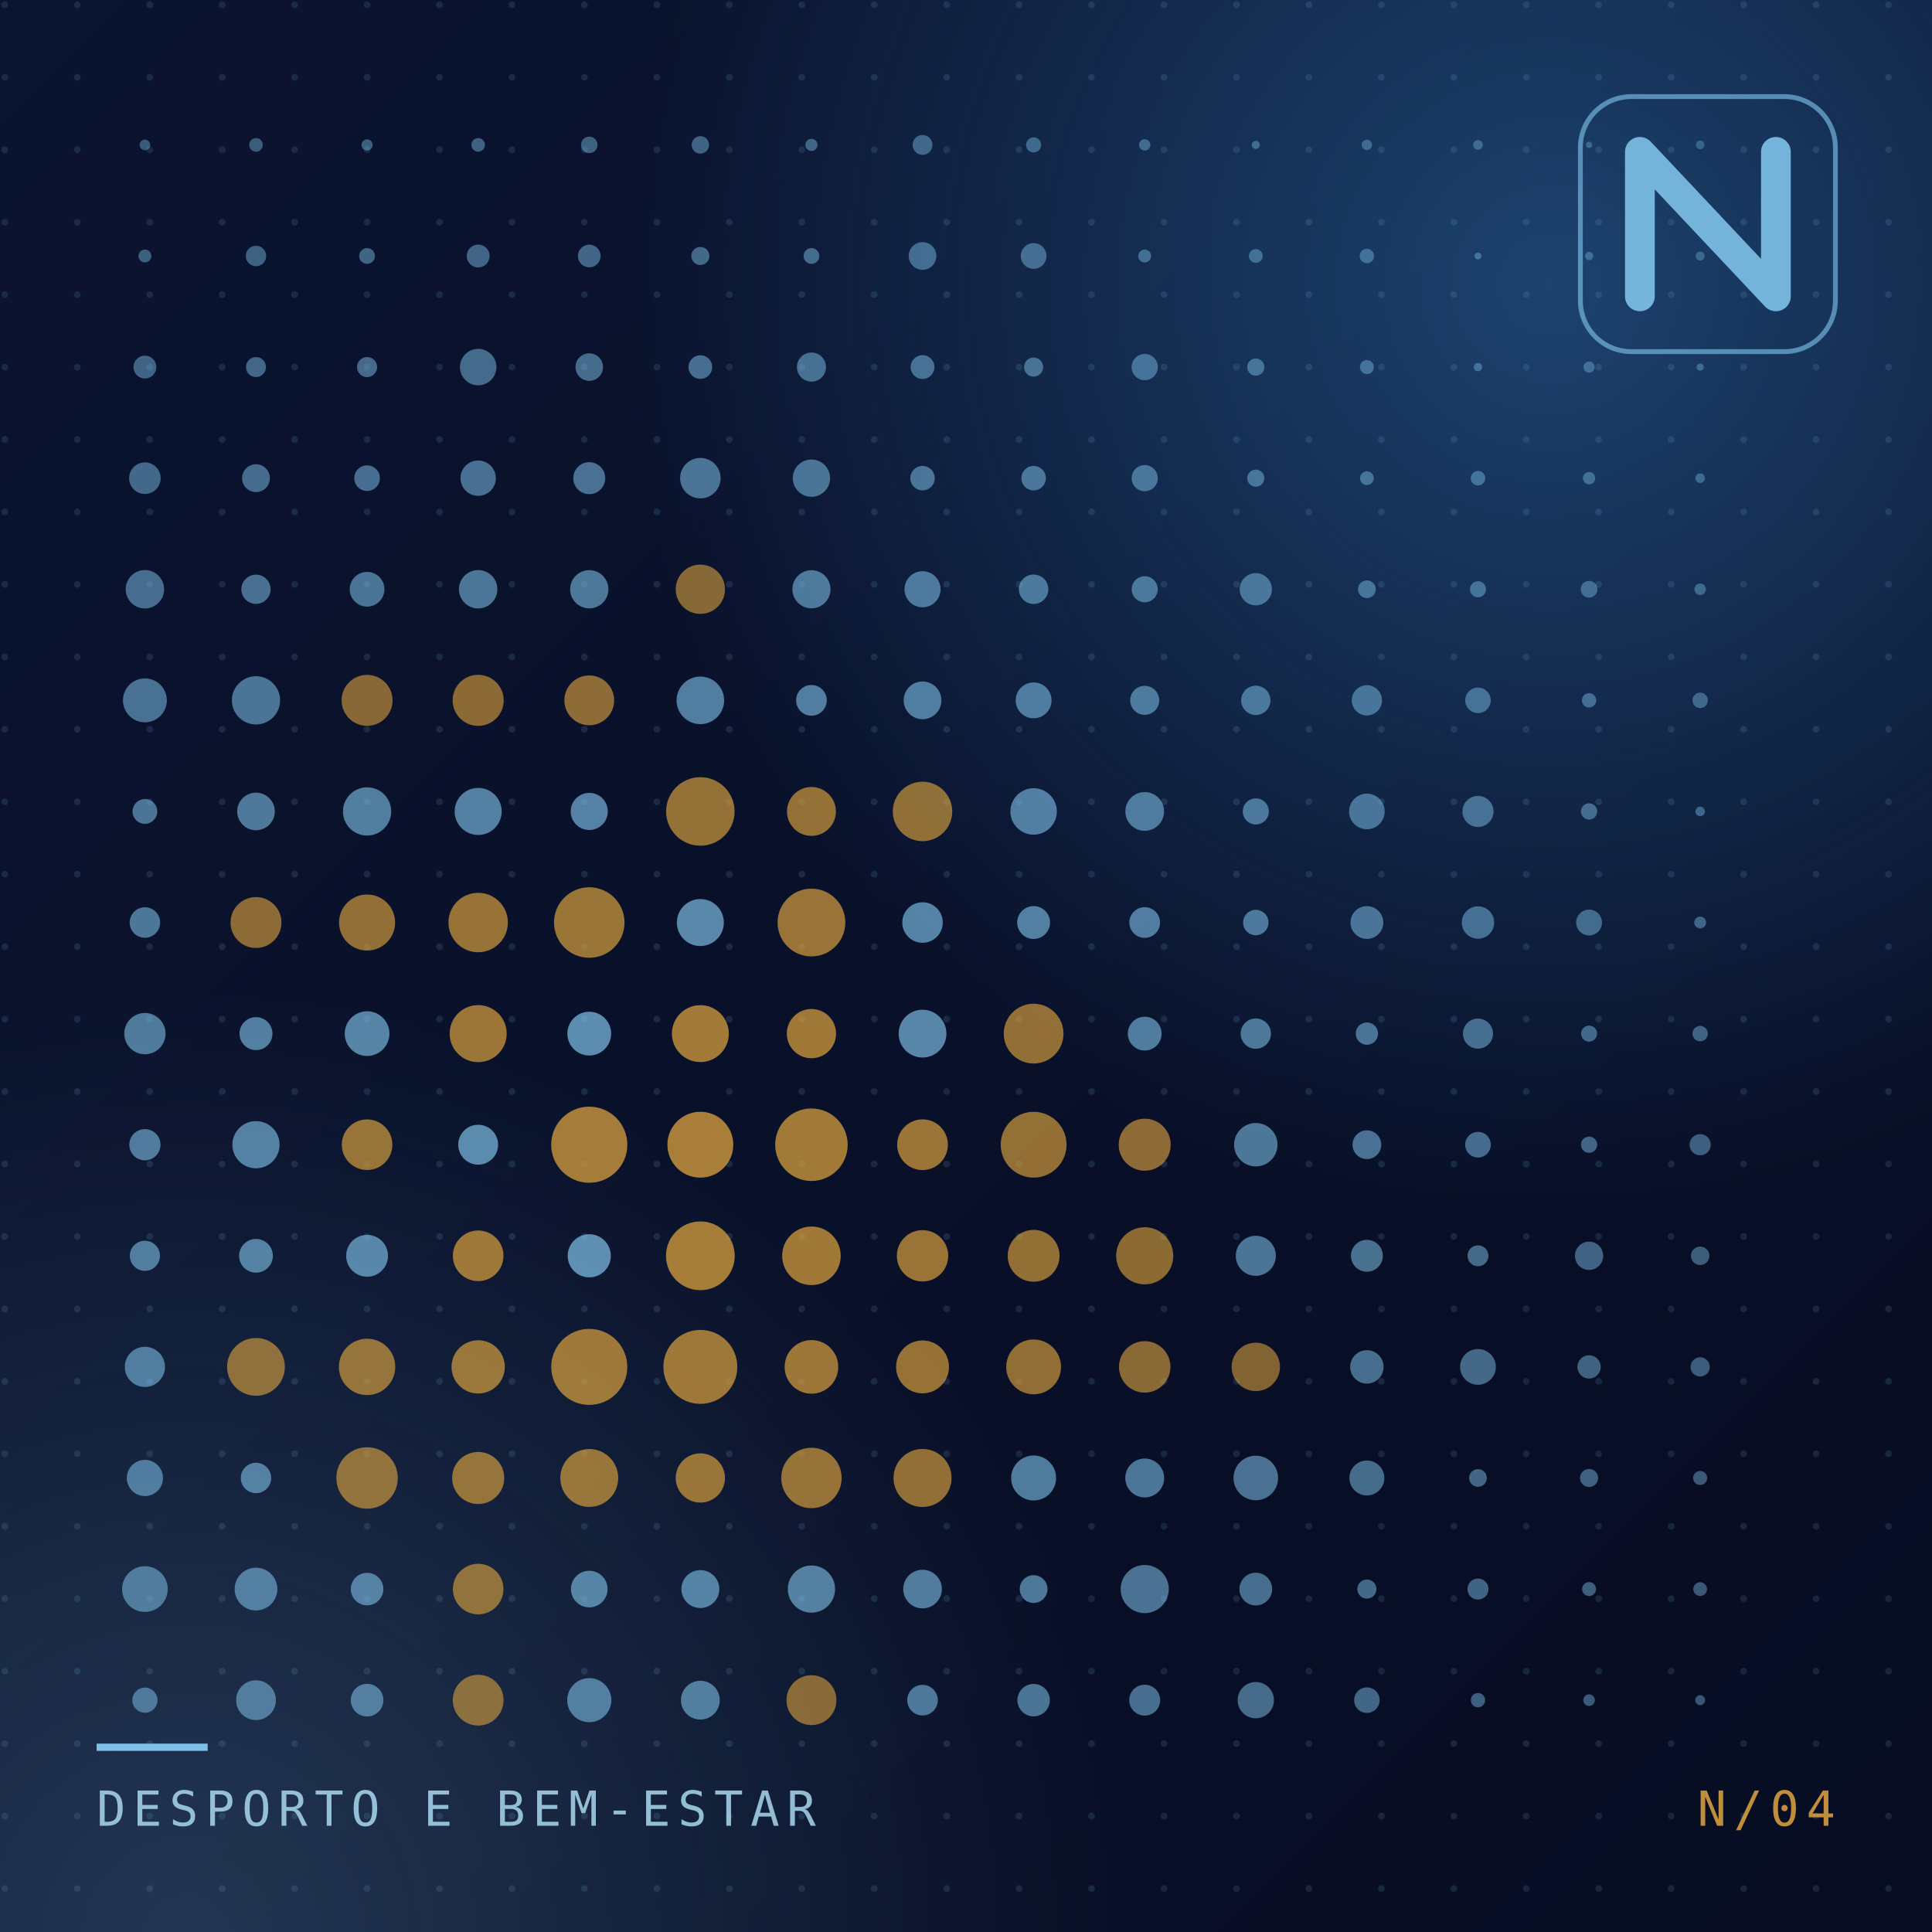
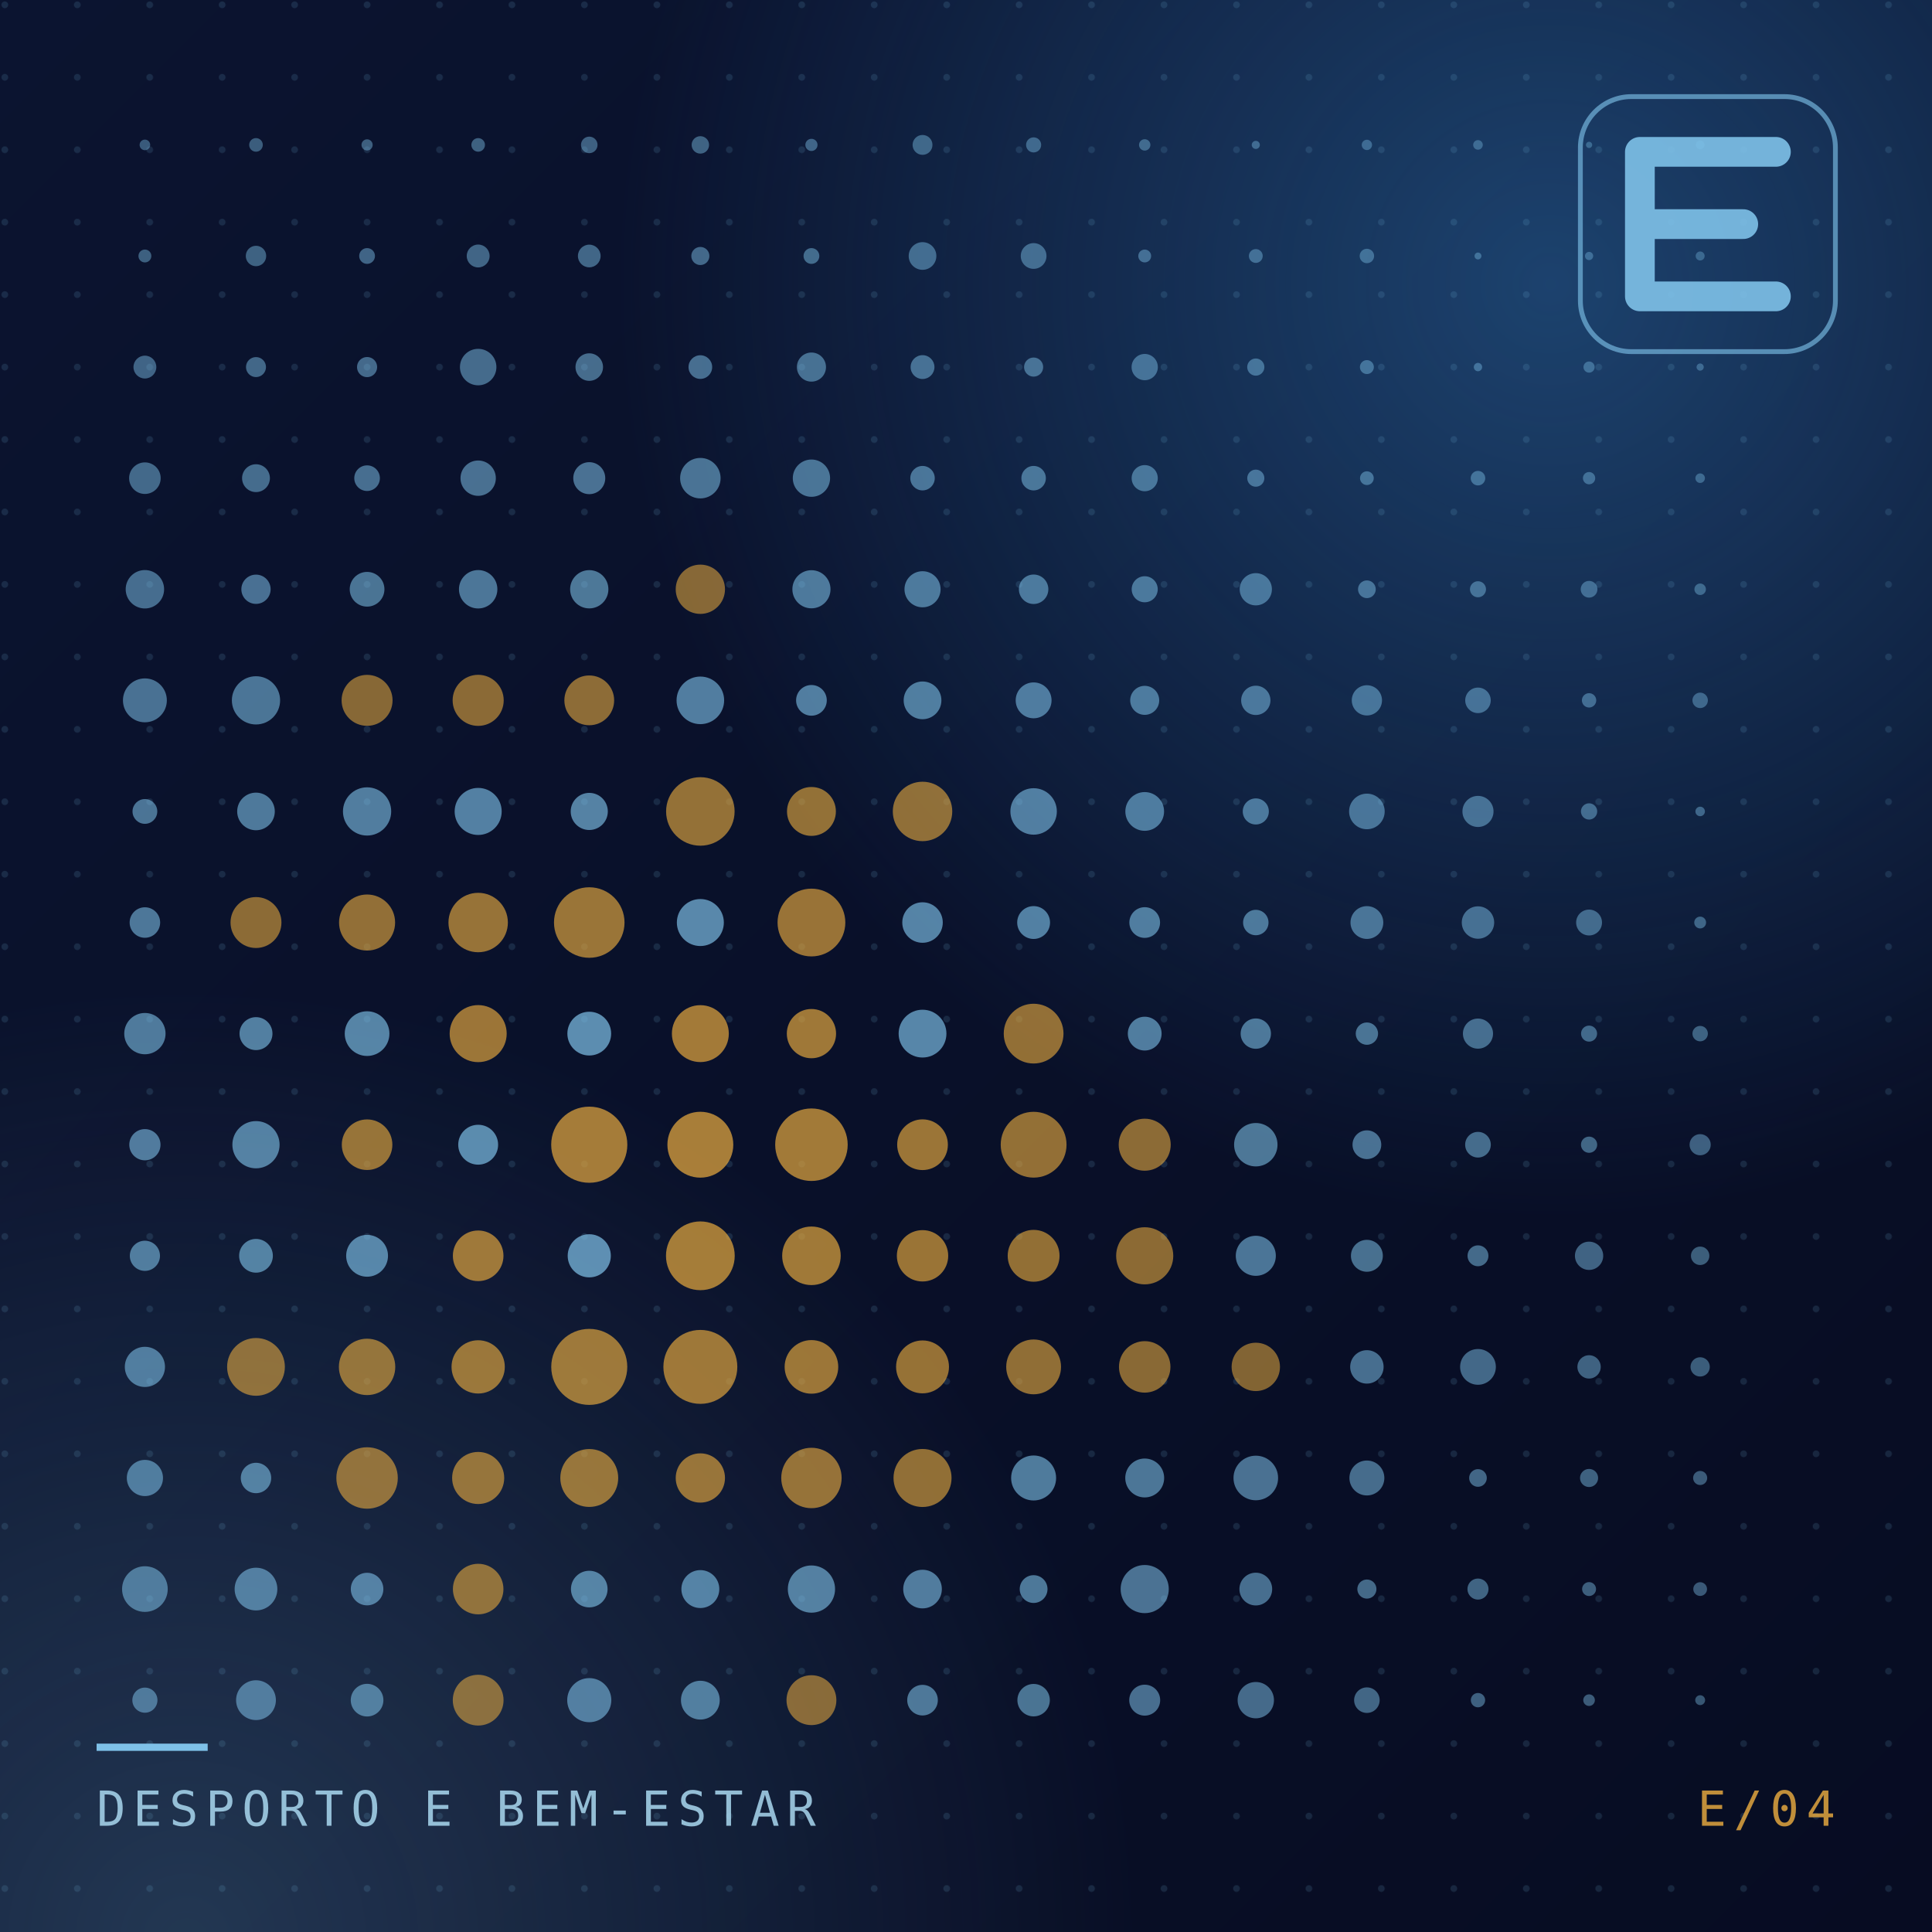
<svg xmlns="http://www.w3.org/2000/svg" viewBox="0 0 800 800" width="800" height="800" role="img" aria-label="desporto e bem-estar">
  <defs>
    <linearGradient id="bg3" x1="0" y1="0" x2="1" y2="1">
      <stop offset="0" stop-color="#0b1430" />
      <stop offset="1" stop-color="#070c22" />
    </linearGradient>
    <radialGradient id="glow3" cx="0.8" cy="0.15" r="0.8">
      <stop offset="0" stop-color="#2c6ba6" stop-opacity="0.55" />
      <stop offset="0.6" stop-color="#2c6ba6" stop-opacity="0" />
    </radialGradient>
    <radialGradient id="glow23" cx="0.1" cy="1" r="0.7">
      <stop offset="0" stop-color="#7ec1e8" stop-opacity="0.22" />
      <stop offset="0.7" stop-color="#7ec1e8" stop-opacity="0" />
    </radialGradient>
    <pattern id="dots3" width="30" height="30" patternUnits="userSpaceOnUse">
      <circle cx="2" cy="2" r="1.4" fill="#7ec1e8" fill-opacity="0.14" />
    </pattern>
  </defs>
  <rect width="800" height="800" fill="url(#bg3)" />
  <rect width="800" height="800" fill="url(#glow3)" />
  <rect width="800" height="800" fill="url(#glow23)" />
  <rect width="800" height="800" fill="url(#dots3)" />
  <circle cx="60" cy="60" r="2.194" fill="#7ec1e8" fill-opacity="0.411" />
  <circle cx="106" cy="60" r="2.82" fill="#7ec1e8" fill-opacity="0.425" />
  <circle cx="152" cy="60" r="2.312" fill="#7ec1e8" fill-opacity="0.436" />
  <circle cx="198" cy="60" r="2.816" fill="#7ec1e8" fill-opacity="0.444" />
  <circle cx="244" cy="60" r="3.426" fill="#7ec1e8" fill-opacity="0.449" />
  <circle cx="290" cy="60" r="3.612" fill="#7ec1e8" fill-opacity="0.45" />
  <circle cx="336" cy="60" r="2.52" fill="#7ec1e8" fill-opacity="0.447" />
  <circle cx="382" cy="60" r="4.116" fill="#7ec1e8" fill-opacity="0.441" />
  <circle cx="428" cy="60" r="3.125" fill="#7ec1e8" fill-opacity="0.432" />
  <circle cx="474" cy="60" r="2.355" fill="#7ec1e8" fill-opacity="0.42" />
  <circle cx="520" cy="60" r="1.679" fill="#7ec1e8" fill-opacity="0.404" />
  <circle cx="566" cy="60" r="2.138" fill="#7ec1e8" fill-opacity="0.387" />
  <circle cx="612" cy="60" r="1.989" fill="#7ec1e8" fill-opacity="0.368" />
  <circle cx="658" cy="60" r="1.292" fill="#7ec1e8" fill-opacity="0.346" />
  <circle cx="704" cy="60" r="1.798" fill="#7ec1e8" fill-opacity="0.324" />
  <circle cx="60" cy="106" r="2.67" fill="#7ec1e8" fill-opacity="0.44" />
  <circle cx="106" cy="106" r="4.228" fill="#7ec1e8" fill-opacity="0.455" />
  <circle cx="152" cy="106" r="3.27" fill="#7ec1e8" fill-opacity="0.468" />
  <circle cx="198" cy="106" r="4.738" fill="#7ec1e8" fill-opacity="0.477" />
  <circle cx="244" cy="106" r="4.698" fill="#7ec1e8" fill-opacity="0.482" />
  <circle cx="290" cy="106" r="3.748" fill="#7ec1e8" fill-opacity="0.483" />
  <circle cx="336" cy="106" r="3.273" fill="#7ec1e8" fill-opacity="0.48" />
  <circle cx="382" cy="106" r="5.729" fill="#7ec1e8" fill-opacity="0.473" />
  <circle cx="428" cy="106" r="5.328" fill="#7ec1e8" fill-opacity="0.463" />
  <circle cx="474" cy="106" r="2.664" fill="#7ec1e8" fill-opacity="0.449" />
  <circle cx="520" cy="106" r="2.862" fill="#7ec1e8" fill-opacity="0.433" />
  <circle cx="566" cy="106" r="2.99" fill="#7ec1e8" fill-opacity="0.414" />
  <circle cx="612" cy="106" r="1.427" fill="#7ec1e8" fill-opacity="0.393" />
  <circle cx="658" cy="106" r="1.703" fill="#7ec1e8" fill-opacity="0.37" />
  <circle cx="704" cy="106" r="1.86" fill="#7ec1e8" fill-opacity="0.346" />
  <circle cx="60" cy="152" r="4.73" fill="#7ec1e8" fill-opacity="0.468" />
  <circle cx="106" cy="152" r="4.143" fill="#7ec1e8" fill-opacity="0.485" />
  <circle cx="152" cy="152" r="4.171" fill="#7ec1e8" fill-opacity="0.499" />
  <circle cx="198" cy="152" r="7.553" fill="#7ec1e8" fill-opacity="0.509" />
  <circle cx="244" cy="152" r="5.701" fill="#7ec1e8" fill-opacity="0.514" />
  <circle cx="290" cy="152" r="4.899" fill="#7ec1e8" fill-opacity="0.516" />
  <circle cx="336" cy="152" r="6.027" fill="#7ec1e8" fill-opacity="0.512" />
  <circle cx="382" cy="152" r="4.938" fill="#7ec1e8" fill-opacity="0.505" />
  <circle cx="428" cy="152" r="3.958" fill="#7ec1e8" fill-opacity="0.493" />
  <circle cx="474" cy="152" r="5.438" fill="#7ec1e8" fill-opacity="0.478" />
  <circle cx="520" cy="152" r="3.559" fill="#7ec1e8" fill-opacity="0.46" />
  <circle cx="566" cy="152" r="2.889" fill="#7ec1e8" fill-opacity="0.439" />
  <circle cx="612" cy="152" r="1.727" fill="#7ec1e8" fill-opacity="0.417" />
  <circle cx="658" cy="152" r="2.311" fill="#7ec1e8" fill-opacity="0.393" />
  <circle cx="704" cy="152" r="1.486" fill="#7ec1e8" fill-opacity="0.367" />
  <circle cx="60" cy="198" r="6.535" fill="#7ec1e8" fill-opacity="0.495" />
  <circle cx="106" cy="198" r="5.764" fill="#7ec1e8" fill-opacity="0.513" />
  <circle cx="152" cy="198" r="5.304" fill="#7ec1e8" fill-opacity="0.529" />
  <circle cx="198" cy="198" r="7.318" fill="#7ec1e8" fill-opacity="0.54" />
  <circle cx="244" cy="198" r="6.625" fill="#7ec1e8" fill-opacity="0.547" />
  <circle cx="290" cy="198" r="8.377" fill="#7ec1e8" fill-opacity="0.548" />
  <circle cx="336" cy="198" r="7.721" fill="#7ec1e8" fill-opacity="0.545" />
  <circle cx="382" cy="198" r="5.066" fill="#7ec1e8" fill-opacity="0.536" />
  <circle cx="428" cy="198" r="5.067" fill="#7ec1e8" fill-opacity="0.523" />
  <circle cx="474" cy="198" r="5.413" fill="#7ec1e8" fill-opacity="0.506" />
  <circle cx="520" cy="198" r="3.545" fill="#7ec1e8" fill-opacity="0.485" />
  <circle cx="566" cy="198" r="2.844" fill="#7ec1e8" fill-opacity="0.463" />
  <circle cx="612" cy="198" r="3.012" fill="#7ec1e8" fill-opacity="0.439" />
  <circle cx="658" cy="198" r="2.547" fill="#7ec1e8" fill-opacity="0.413" />
  <circle cx="704" cy="198" r="1.976" fill="#7ec1e8" fill-opacity="0.386" />
  <circle cx="60" cy="244" r="7.956" fill="#7ec1e8" fill-opacity="0.52" />
  <circle cx="106" cy="244" r="6.06" fill="#7ec1e8" fill-opacity="0.541" />
  <circle cx="152" cy="244" r="7.188" fill="#7ec1e8" fill-opacity="0.558" />
  <circle cx="198" cy="244" r="7.953" fill="#7ec1e8" fill-opacity="0.572" />
  <circle cx="244" cy="244" r="7.924" fill="#7ec1e8" fill-opacity="0.579" />
  <circle cx="290" cy="244" r="10.204" fill="#e0a53e" fill-opacity="0.581" />
  <circle cx="336" cy="244" r="7.895" fill="#7ec1e8" fill-opacity="0.577" />
  <circle cx="382" cy="244" r="7.474" fill="#7ec1e8" fill-opacity="0.566" />
  <circle cx="428" cy="244" r="6.099" fill="#7ec1e8" fill-opacity="0.551" />
  <circle cx="474" cy="244" r="5.395" fill="#7ec1e8" fill-opacity="0.532" />
  <circle cx="520" cy="244" r="6.675" fill="#7ec1e8" fill-opacity="0.51" />
  <circle cx="566" cy="244" r="3.671" fill="#7ec1e8" fill-opacity="0.485" />
  <circle cx="612" cy="244" r="3.325" fill="#7ec1e8" fill-opacity="0.459" />
  <circle cx="658" cy="244" r="3.464" fill="#7ec1e8" fill-opacity="0.432" />
  <circle cx="704" cy="244" r="2.381" fill="#7ec1e8" fill-opacity="0.403" />
  <circle cx="60" cy="290" r="9.087" fill="#7ec1e8" fill-opacity="0.542" />
  <circle cx="106" cy="290" r="9.988" fill="#7ec1e8" fill-opacity="0.566" />
  <circle cx="152" cy="290" r="10.553" fill="#e0a53e" fill-opacity="0.586" />
  <circle cx="198" cy="290" r="10.576" fill="#e0a53e" fill-opacity="0.602" />
  <circle cx="244" cy="290" r="10.309" fill="#e0a53e" fill-opacity="0.612" />
  <circle cx="290" cy="290" r="9.853" fill="#7ec1e8" fill-opacity="0.614" />
  <circle cx="336" cy="290" r="6.354" fill="#7ec1e8" fill-opacity="0.609" />
  <circle cx="382" cy="290" r="7.814" fill="#7ec1e8" fill-opacity="0.596" />
  <circle cx="428" cy="290" r="7.427" fill="#7ec1e8" fill-opacity="0.578" />
  <circle cx="474" cy="290" r="6.009" fill="#7ec1e8" fill-opacity="0.556" />
  <circle cx="520" cy="290" r="6.065" fill="#7ec1e8" fill-opacity="0.531" />
  <circle cx="566" cy="290" r="6.261" fill="#7ec1e8" fill-opacity="0.505" />
  <circle cx="612" cy="290" r="5.285" fill="#7ec1e8" fill-opacity="0.477" />
  <circle cx="658" cy="290" r="2.974" fill="#7ec1e8" fill-opacity="0.448" />
  <circle cx="704" cy="290" r="3.199" fill="#7ec1e8" fill-opacity="0.418" />
  <circle cx="60" cy="336" r="5.128" fill="#7ec1e8" fill-opacity="0.562" />
  <circle cx="106" cy="336" r="7.789" fill="#7ec1e8" fill-opacity="0.589" />
  <circle cx="152" cy="336" r="9.986" fill="#7ec1e8" fill-opacity="0.612" />
  <circle cx="198" cy="336" r="9.741" fill="#7ec1e8" fill-opacity="0.632" />
  <circle cx="244" cy="336" r="7.686" fill="#7ec1e8" fill-opacity="0.644" />
  <circle cx="290" cy="336" r="14.184" fill="#e0a53e" fill-opacity="0.647" />
  <circle cx="336" cy="336" r="10.123" fill="#e0a53e" fill-opacity="0.64" />
  <circle cx="382" cy="336" r="12.31" fill="#e0a53e" fill-opacity="0.624" />
  <circle cx="428" cy="336" r="9.62" fill="#7ec1e8" fill-opacity="0.603" />
  <circle cx="474" cy="336" r="8.019" fill="#7ec1e8" fill-opacity="0.577" />
  <circle cx="520" cy="336" r="5.403" fill="#7ec1e8" fill-opacity="0.55" />
  <circle cx="566" cy="336" r="7.371" fill="#7ec1e8" fill-opacity="0.521" />
  <circle cx="612" cy="336" r="6.44" fill="#7ec1e8" fill-opacity="0.492" />
  <circle cx="658" cy="336" r="3.371" fill="#7ec1e8" fill-opacity="0.461" />
  <circle cx="704" cy="336" r="1.971" fill="#7ec1e8" fill-opacity="0.43" />
  <circle cx="60" cy="382" r="6.316" fill="#7ec1e8" fill-opacity="0.578" />
  <circle cx="106" cy="382" r="10.544" fill="#e0a53e" fill-opacity="0.607" />
  <circle cx="152" cy="382" r="11.606" fill="#e0a53e" fill-opacity="0.635" />
  <circle cx="198" cy="382" r="12.302" fill="#e0a53e" fill-opacity="0.659" />
  <circle cx="244" cy="382" r="14.602" fill="#e0a53e" fill-opacity="0.675" />
  <circle cx="290" cy="382" r="9.729" fill="#7ec1e8" fill-opacity="0.68" />
  <circle cx="336" cy="382" r="14.031" fill="#e0a53e" fill-opacity="0.669" />
  <circle cx="382" cy="382" r="8.385" fill="#7ec1e8" fill-opacity="0.649" />
  <circle cx="428" cy="382" r="6.802" fill="#7ec1e8" fill-opacity="0.623" />
  <circle cx="474" cy="382" r="6.355" fill="#7ec1e8" fill-opacity="0.595" />
  <circle cx="520" cy="382" r="5.264" fill="#7ec1e8" fill-opacity="0.565" />
  <circle cx="566" cy="382" r="6.79" fill="#7ec1e8" fill-opacity="0.534" />
  <circle cx="612" cy="382" r="6.711" fill="#7ec1e8" fill-opacity="0.503" />
  <circle cx="658" cy="382" r="5.356" fill="#7ec1e8" fill-opacity="0.471" />
  <circle cx="704" cy="382" r="2.451" fill="#7ec1e8" fill-opacity="0.439" />
  <circle cx="60" cy="428" r="8.553" fill="#7ec1e8" fill-opacity="0.589" />
  <circle cx="106" cy="428" r="6.824" fill="#7ec1e8" fill-opacity="0.62" />
  <circle cx="152" cy="428" r="9.253" fill="#7ec1e8" fill-opacity="0.651" />
  <circle cx="198" cy="428" r="11.811" fill="#e0a53e" fill-opacity="0.681" />
  <circle cx="244" cy="428" r="9.062" fill="#7ec1e8" fill-opacity="0.705" />
  <circle cx="290" cy="428" r="11.784" fill="#e0a53e" fill-opacity="0.712" />
  <circle cx="336" cy="428" r="10.199" fill="#e0a53e" fill-opacity="0.695" />
  <circle cx="382" cy="428" r="9.898" fill="#7ec1e8" fill-opacity="0.668" />
  <circle cx="428" cy="428" r="12.374" fill="#e0a53e" fill-opacity="0.638" />
  <circle cx="474" cy="428" r="6.998" fill="#7ec1e8" fill-opacity="0.607" />
  <circle cx="520" cy="428" r="6.277" fill="#7ec1e8" fill-opacity="0.575" />
  <circle cx="566" cy="428" r="4.621" fill="#7ec1e8" fill-opacity="0.542" />
  <circle cx="612" cy="428" r="6.235" fill="#7ec1e8" fill-opacity="0.51" />
  <circle cx="658" cy="428" r="3.323" fill="#7ec1e8" fill-opacity="0.477" />
  <circle cx="704" cy="428" r="3.195" fill="#7ec1e8" fill-opacity="0.445" />
  <circle cx="60" cy="474" r="6.463" fill="#7ec1e8" fill-opacity="0.593" />
  <circle cx="106" cy="474" r="9.778" fill="#7ec1e8" fill-opacity="0.626" />
  <circle cx="152" cy="474" r="10.473" fill="#e0a53e" fill-opacity="0.658" />
  <circle cx="198" cy="474" r="8.26" fill="#7ec1e8" fill-opacity="0.691" />
  <circle cx="244" cy="474" r="15.762" fill="#e0a53e" fill-opacity="0.724" />
  <circle cx="290" cy="474" r="13.643" fill="#e0a53e" fill-opacity="0.742" />
  <circle cx="336" cy="474" r="15.014" fill="#e0a53e" fill-opacity="0.71" />
  <circle cx="382" cy="474" r="10.499" fill="#e0a53e" fill-opacity="0.677" />
  <circle cx="428" cy="474" r="13.629" fill="#e0a53e" fill-opacity="0.644" />
  <circle cx="474" cy="474" r="10.77" fill="#e0a53e" fill-opacity="0.611" />
  <circle cx="520" cy="474" r="8.99" fill="#7ec1e8" fill-opacity="0.579" />
  <circle cx="566" cy="474" r="5.954" fill="#7ec1e8" fill-opacity="0.546" />
  <circle cx="612" cy="474" r="5.312" fill="#7ec1e8" fill-opacity="0.513" />
  <circle cx="658" cy="474" r="3.36" fill="#7ec1e8" fill-opacity="0.48" />
  <circle cx="704" cy="474" r="4.384" fill="#7ec1e8" fill-opacity="0.447" />
  <circle cx="60" cy="520" r="6.245" fill="#7ec1e8" fill-opacity="0.59" />
  <circle cx="106" cy="520" r="6.986" fill="#7ec1e8" fill-opacity="0.622" />
  <circle cx="152" cy="520" r="8.662" fill="#7ec1e8" fill-opacity="0.654" />
  <circle cx="198" cy="520" r="10.479" fill="#e0a53e" fill-opacity="0.685" />
  <circle cx="244" cy="520" r="8.933" fill="#7ec1e8" fill-opacity="0.712" />
  <circle cx="290" cy="520" r="14.233" fill="#e0a53e" fill-opacity="0.721" />
  <circle cx="336" cy="520" r="12.121" fill="#e0a53e" fill-opacity="0.701" />
  <circle cx="382" cy="520" r="10.634" fill="#e0a53e" fill-opacity="0.672" />
  <circle cx="428" cy="520" r="10.736" fill="#e0a53e" fill-opacity="0.64" />
  <circle cx="474" cy="520" r="11.826" fill="#e0a53e" fill-opacity="0.609" />
  <circle cx="520" cy="520" r="8.296" fill="#7ec1e8" fill-opacity="0.576" />
  <circle cx="566" cy="520" r="6.609" fill="#7ec1e8" fill-opacity="0.544" />
  <circle cx="612" cy="520" r="4.333" fill="#7ec1e8" fill-opacity="0.511" />
  <circle cx="658" cy="520" r="5.856" fill="#7ec1e8" fill-opacity="0.478" />
  <circle cx="704" cy="520" r="3.821" fill="#7ec1e8" fill-opacity="0.446" />
  <circle cx="60" cy="566" r="8.32" fill="#7ec1e8" fill-opacity="0.581" />
  <circle cx="106" cy="566" r="11.958" fill="#e0a53e" fill-opacity="0.611" />
  <circle cx="152" cy="566" r="11.672" fill="#e0a53e" fill-opacity="0.64" />
  <circle cx="198" cy="566" r="11.03" fill="#e0a53e" fill-opacity="0.665" />
  <circle cx="244" cy="566" r="15.74" fill="#e0a53e" fill-opacity="0.683" />
  <circle cx="290" cy="566" r="15.306" fill="#e0a53e" fill-opacity="0.688" />
  <circle cx="336" cy="566" r="11.1" fill="#e0a53e" fill-opacity="0.677" />
  <circle cx="382" cy="566" r="10.952" fill="#e0a53e" fill-opacity="0.655" />
  <circle cx="428" cy="566" r="11.35" fill="#e0a53e" fill-opacity="0.628" />
  <circle cx="474" cy="566" r="10.656" fill="#e0a53e" fill-opacity="0.598" />
  <circle cx="520" cy="566" r="10.013" fill="#e0a53e" fill-opacity="0.568" />
  <circle cx="566" cy="566" r="6.922" fill="#7ec1e8" fill-opacity="0.537" />
  <circle cx="612" cy="566" r="7.404" fill="#7ec1e8" fill-opacity="0.505" />
  <circle cx="658" cy="566" r="4.831" fill="#7ec1e8" fill-opacity="0.473" />
  <circle cx="704" cy="566" r="3.995" fill="#7ec1e8" fill-opacity="0.441" />
  <circle cx="60" cy="612" r="7.492" fill="#7ec1e8" fill-opacity="0.567" />
  <circle cx="106" cy="612" r="6.298" fill="#7ec1e8" fill-opacity="0.594" />
  <circle cx="152" cy="612" r="12.72" fill="#e0a53e" fill-opacity="0.619" />
  <circle cx="198" cy="612" r="10.785" fill="#e0a53e" fill-opacity="0.639" />
  <circle cx="244" cy="612" r="11.987" fill="#e0a53e" fill-opacity="0.652" />
  <circle cx="290" cy="612" r="10.2" fill="#e0a53e" fill-opacity="0.655" />
  <circle cx="336" cy="612" r="12.503" fill="#e0a53e" fill-opacity="0.648" />
  <circle cx="382" cy="612" r="12.014" fill="#e0a53e" fill-opacity="0.631" />
  <circle cx="428" cy="612" r="9.314" fill="#7ec1e8" fill-opacity="0.608" />
  <circle cx="474" cy="612" r="8.054" fill="#7ec1e8" fill-opacity="0.582" />
  <circle cx="520" cy="612" r="9.232" fill="#7ec1e8" fill-opacity="0.554" />
  <circle cx="566" cy="612" r="7.232" fill="#7ec1e8" fill-opacity="0.525" />
  <circle cx="612" cy="612" r="3.655" fill="#7ec1e8" fill-opacity="0.495" />
  <circle cx="658" cy="612" r="3.746" fill="#7ec1e8" fill-opacity="0.464" />
  <circle cx="704" cy="612" r="2.915" fill="#7ec1e8" fill-opacity="0.433" />
  <circle cx="60" cy="658" r="9.452" fill="#7ec1e8" fill-opacity="0.548" />
  <circle cx="106" cy="658" r="8.846" fill="#7ec1e8" fill-opacity="0.572" />
  <circle cx="152" cy="658" r="6.742" fill="#7ec1e8" fill-opacity="0.593" />
  <circle cx="198" cy="658" r="10.465" fill="#e0a53e" fill-opacity="0.61" />
  <circle cx="244" cy="658" r="7.58" fill="#7ec1e8" fill-opacity="0.62" />
  <circle cx="290" cy="658" r="7.853" fill="#7ec1e8" fill-opacity="0.623" />
  <circle cx="336" cy="658" r="9.779" fill="#7ec1e8" fill-opacity="0.617" />
  <circle cx="382" cy="658" r="7.999" fill="#7ec1e8" fill-opacity="0.603" />
  <circle cx="428" cy="658" r="5.753" fill="#7ec1e8" fill-opacity="0.585" />
  <circle cx="474" cy="658" r="9.967" fill="#7ec1e8" fill-opacity="0.562" />
  <circle cx="520" cy="658" r="6.781" fill="#7ec1e8" fill-opacity="0.537" />
  <circle cx="566" cy="658" r="3.96" fill="#7ec1e8" fill-opacity="0.509" />
  <circle cx="612" cy="658" r="4.364" fill="#7ec1e8" fill-opacity="0.481" />
  <circle cx="658" cy="658" r="2.886" fill="#7ec1e8" fill-opacity="0.452" />
  <circle cx="704" cy="658" r="2.846" fill="#7ec1e8" fill-opacity="0.422" />
  <circle cx="60" cy="704" r="5.2" fill="#7ec1e8" fill-opacity="0.526" />
  <circle cx="106" cy="704" r="8.243" fill="#7ec1e8" fill-opacity="0.547" />
  <circle cx="152" cy="704" r="6.759" fill="#7ec1e8" fill-opacity="0.566" />
  <circle cx="198" cy="704" r="10.513" fill="#e0a53e" fill-opacity="0.58" />
  <circle cx="244" cy="704" r="9.133" fill="#7ec1e8" fill-opacity="0.588" />
  <circle cx="290" cy="704" r="8.032" fill="#7ec1e8" fill-opacity="0.59" />
  <circle cx="336" cy="704" r="10.326" fill="#e0a53e" fill-opacity="0.585" />
  <circle cx="382" cy="704" r="6.34" fill="#7ec1e8" fill-opacity="0.574" />
  <circle cx="428" cy="704" r="6.718" fill="#7ec1e8" fill-opacity="0.558" />
  <circle cx="474" cy="704" r="6.405" fill="#7ec1e8" fill-opacity="0.538" />
  <circle cx="520" cy="704" r="7.524" fill="#7ec1e8" fill-opacity="0.516" />
  <circle cx="566" cy="704" r="5.289" fill="#7ec1e8" fill-opacity="0.491" />
  <circle cx="612" cy="704" r="2.967" fill="#7ec1e8" fill-opacity="0.464" />
  <circle cx="658" cy="704" r="2.405" fill="#7ec1e8" fill-opacity="0.436" />
  <circle cx="704" cy="704" r="2.048" fill="#7ec1e8" fill-opacity="0.407" />
  <g transform="translate(654.4,40)" opacity="0.9">
    <rect width="105.6" height="105.6" rx="21.12" fill="none" stroke="#7ec1e8" stroke-width="2" stroke-opacity="0.7" />
-     <path d="M 24.64 82.72 V 22.88 L 80.96 82.72 V 22.88" fill="none" stroke="#7ec1e8" stroke-width="12.32" stroke-linecap="round" stroke-linejoin="round" />
+     <path d="M 80.96 22.88 H 24.64 V 82.72 H 80.96 M 24.64 52.8 H 67.44" fill="none" stroke="#7ec1e8" stroke-width="12.32" stroke-linecap="round" stroke-linejoin="round" />
  </g>
  <g font-family="'Space Mono', Consolas, monospace" fill="#a9d8f0" opacity="0.85">
    <text x="40" y="756" font-size="20" letter-spacing="3">DESPORTO E BEM-ESTAR</text>
-     <text x="760" y="756" font-size="20" letter-spacing="3" text-anchor="end" fill="#e0a53e">N/04</text>
+     <text x="760" y="756" font-size="20" letter-spacing="3" text-anchor="end" fill="#e0a53e">E/04</text>
  </g>
  <rect x="40" y="722" width="46" height="3" fill="#7ec1e8" />
</svg>
